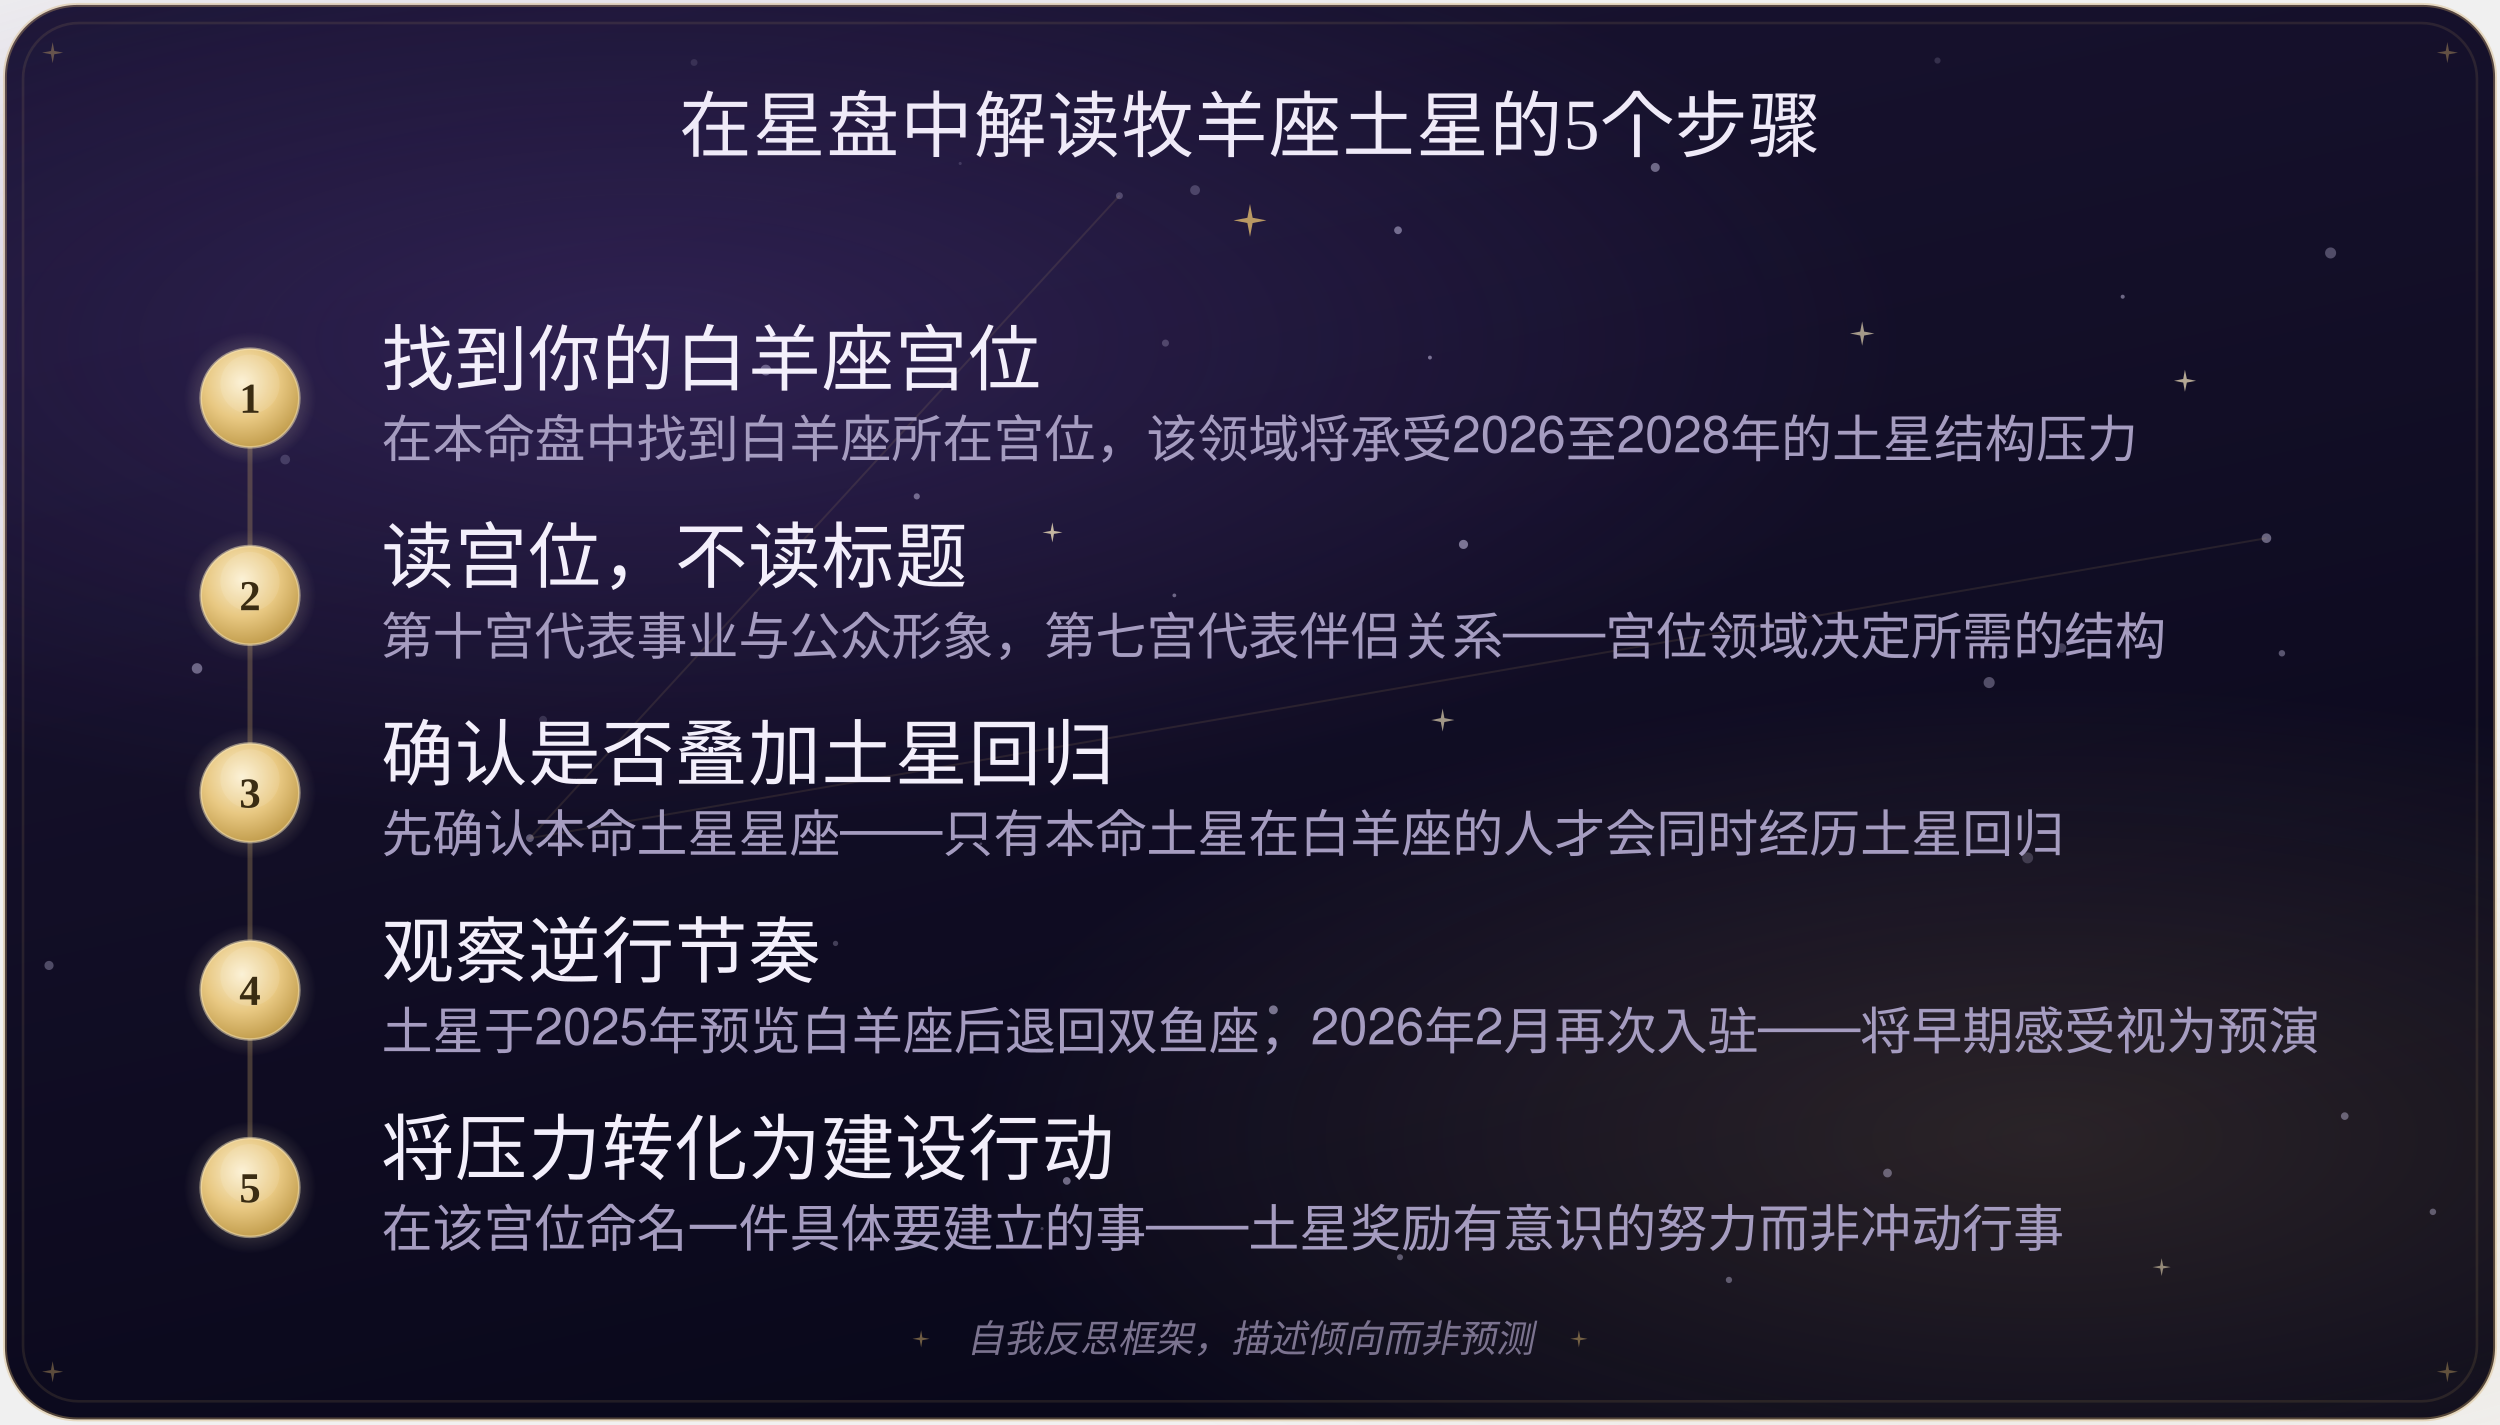
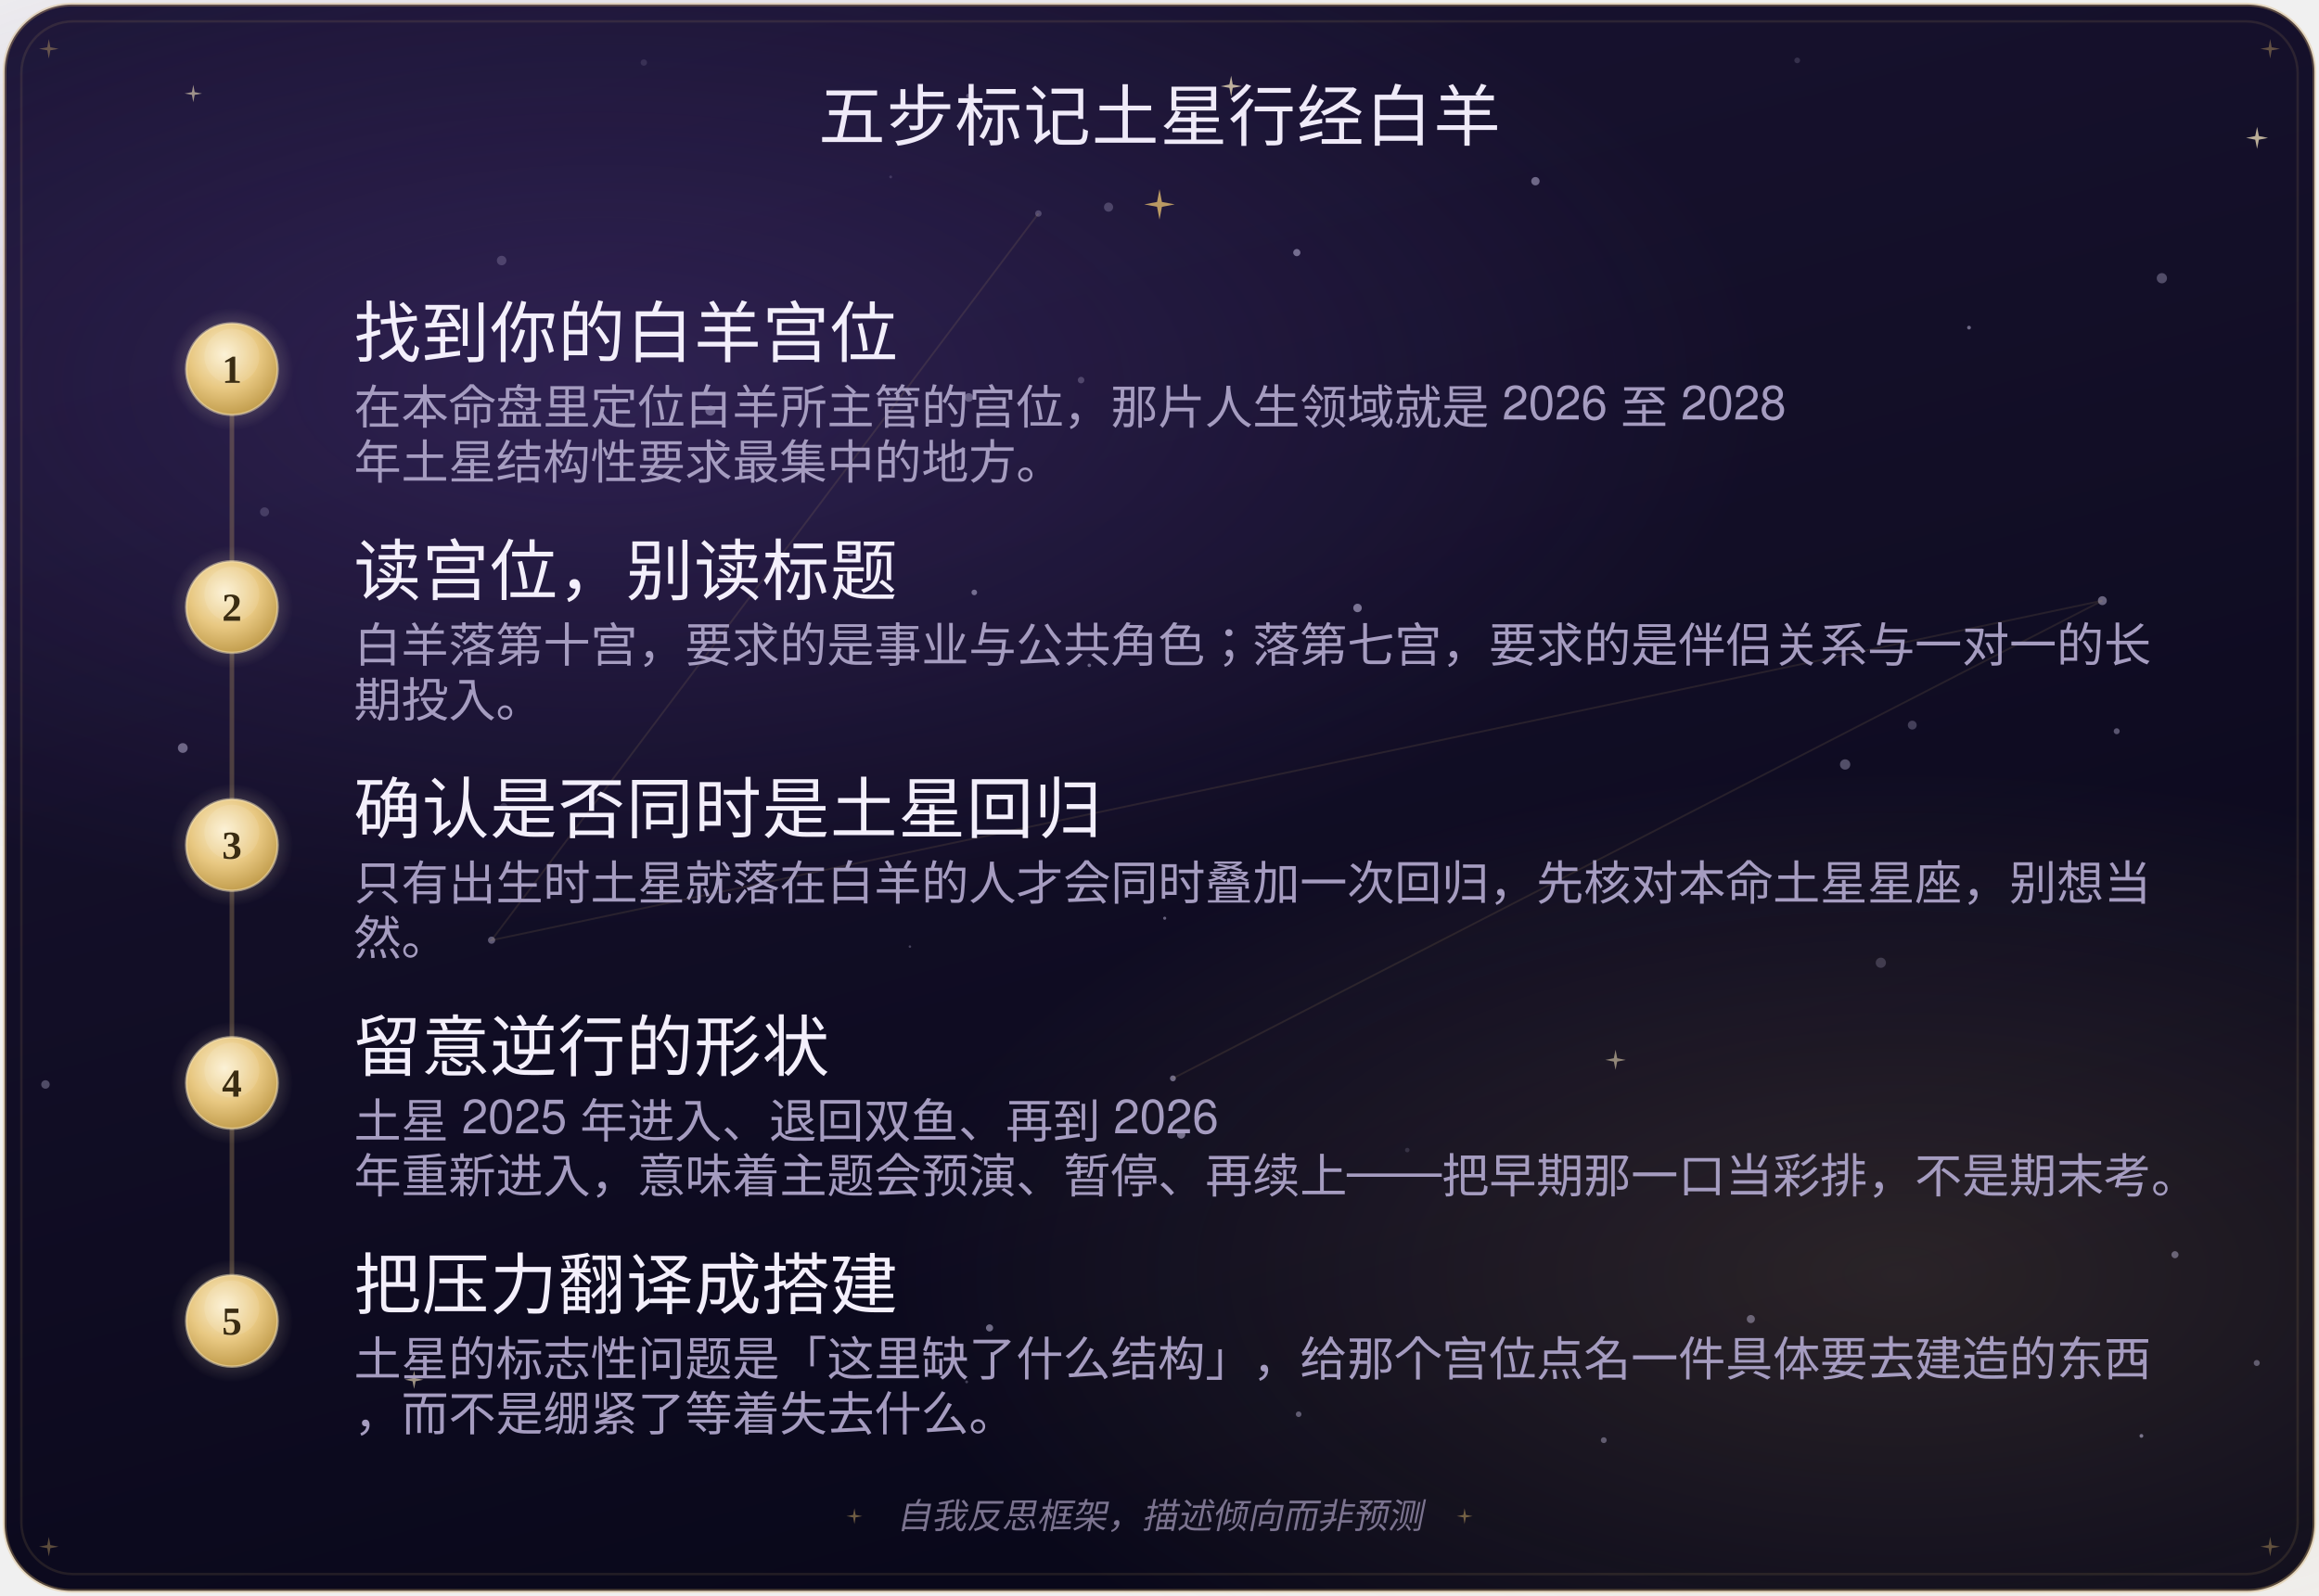
- <svg xmlns="http://www.w3.org/2000/svg" viewBox="0 0 760 433" role="img" aria-label="在星盘中解读牧羊座土星的5个步骤">
+ <svg xmlns="http://www.w3.org/2000/svg" viewBox="0 0 760 523" role="img" aria-label="五步标记土星行经白羊">
  <defs>
    <linearGradient id="saturninaries20260zh-panel" x1="0" y1="0" x2="0.4" y2="1">
      <stop offset="0" stop-color="#1a1433" />
      <stop offset="0.55" stop-color="#120e26" />
      <stop offset="1" stop-color="#09081a" />
    </linearGradient>
    <radialGradient id="saturninaries20260zh-foil" cx="0.42" cy="0.34" r="0.75">
      <stop offset="0" stop-color="#fbf0d2" />
      <stop offset="0.5" stop-color="#e8c882" />
      <stop offset="1" stop-color="#b8923f" />
    </radialGradient>
    <radialGradient id="saturninaries20260zh-glow" cx="0.5" cy="0.5" r="0.5">
      <stop offset="0" stop-color="#f6e6bf" />
      <stop offset="1" stop-color="#f6e6bf" stop-opacity="0" />
    </radialGradient>
    <radialGradient id="saturninaries20260zh-neb1" cx="0.5" cy="0.5" r="0.5">
      <stop offset="0" stop-color="#6f4bb0" stop-opacity="0.28" />
      <stop offset="1" stop-color="#6f4bb0" stop-opacity="0" />
    </radialGradient>
    <radialGradient id="saturninaries20260zh-neb2" cx="0.5" cy="0.5" r="0.5">
      <stop offset="0" stop-color="#d4af6a" stop-opacity="0.16" />
      <stop offset="1" stop-color="#d4af6a" stop-opacity="0" />
    </radialGradient>
    <linearGradient id="saturninaries20260zh-rule" x1="0" y1="0" x2="1" y2="0">
      <stop offset="0" stop-color="#d4af6a" stop-opacity="0" />
      <stop offset="0.5" stop-color="#d4af6a" stop-opacity="0.6" />
      <stop offset="1" stop-color="#d4af6a" stop-opacity="0" />
    </linearGradient>
  </defs>
-   <rect x="1.5" y="1.5" width="757" height="430" rx="22" fill="url(#saturninaries20260zh-panel)" />
-   <ellipse cx="198" cy="104" rx="380" ry="147" fill="url(#saturninaries20260zh-neb1)" />
-   <ellipse cx="623" cy="346" rx="334" ry="139" fill="url(#saturninaries20260zh-neb2)" />
-   <circle cx="363.3" cy="57.8" r="1.50" fill="#cfc8ea" opacity="0.25" />
-   <circle cx="712.8" cy="339.3" r="1.16" fill="#cfc8ea" opacity="0.42" />
-   <circle cx="254.0" cy="286.8" r="0.81" fill="#cfc8ea" opacity="0.27" />
-   <circle cx="503.2" cy="50.9" r="1.37" fill="#cfc8ea" opacity="0.47" />
-   <circle cx="340.3" cy="59.5" r="1.06" fill="#cfc8ea" opacity="0.27" />
-   <circle cx="604.7" cy="207.5" r="1.69" fill="#cfc8ea" opacity="0.35" />
-   <circle cx="161.1" cy="254.8" r="1.18" fill="#cfc8ea" opacity="0.40" />
-   <circle cx="86.7" cy="139.7" r="1.48" fill="#cfc8ea" opacity="0.20" />
-   <circle cx="589.0" cy="18.4" r="0.94" fill="#cfc8ea" opacity="0.17" />
-   <circle cx="616.4" cy="260.8" r="1.67" fill="#cfc8ea" opacity="0.22" />
-   <circle cx="232.8" cy="112.5" r="1.64" fill="#cfc8ea" opacity="0.40" />
-   <circle cx="444.9" cy="165.5" r="1.39" fill="#cfc8ea" opacity="0.54" />
-   <circle cx="708.5" cy="76.9" r="1.68" fill="#cfc8ea" opacity="0.33" />
-   <circle cx="165.1" cy="218.8" r="1.19" fill="#cfc8ea" opacity="0.18" />
-   <circle cx="573.8" cy="356.6" r="1.33" fill="#cfc8ea" opacity="0.42" />
-   <circle cx="324.3" cy="359.0" r="1.17" fill="#cfc8ea" opacity="0.50" />
-   <circle cx="434.7" cy="108.7" r="0.60" fill="#cfc8ea" opacity="0.52" />
-   <circle cx="211.0" cy="19.0" r="1.05" fill="#cfc8ea" opacity="0.13" />
-   <circle cx="739.6" cy="368.4" r="0.99" fill="#cfc8ea" opacity="0.39" />
-   <circle cx="291.9" cy="49.7" r="0.47" fill="#cfc8ea" opacity="0.18" />
-   <circle cx="357.0" cy="181.0" r="0.58" fill="#cfc8ea" opacity="0.46" />
-   <circle cx="461.2" cy="311.1" r="0.74" fill="#cfc8ea" opacity="0.16" />
-   <circle cx="354.3" cy="104.3" r="1.08" fill="#cfc8ea" opacity="0.26" />
-   <circle cx="316.8" cy="373.5" r="0.47" fill="#cfc8ea" opacity="0.28" />
-   <circle cx="59.9" cy="203.2" r="1.60" fill="#cfc8ea" opacity="0.46" />
-   <circle cx="689.0" cy="163.6" r="1.46" fill="#cfc8ea" opacity="0.46" />
-   <circle cx="425.0" cy="70.0" r="1.18" fill="#cfc8ea" opacity="0.49" />
-   <circle cx="298.2" cy="256.5" r="0.41" fill="#cfc8ea" opacity="0.29" />
-   <circle cx="278.7" cy="150.9" r="0.94" fill="#cfc8ea" opacity="0.47" />
-   <circle cx="14.9" cy="293.5" r="1.39" fill="#cfc8ea" opacity="0.33" />
-   <circle cx="626.7" cy="197.0" r="1.45" fill="#cfc8ea" opacity="0.27" />
-   <circle cx="425.6" cy="382.2" r="0.92" fill="#cfc8ea" opacity="0.40" />
-   <circle cx="387.1" cy="307.0" r="1.35" fill="#cfc8ea" opacity="0.54" />
-   <circle cx="693.7" cy="198.6" r="0.98" fill="#cfc8ea" opacity="0.39" />
-   <circle cx="525.6" cy="389.1" r="0.96" fill="#cfc8ea" opacity="0.39" />
-   <circle cx="645.3" cy="90.2" r="0.62" fill="#cfc8ea" opacity="0.48" />
-   <circle cx="381.7" cy="248.9" r="0.51" fill="#cfc8ea" opacity="0.45" />
-   <path d="M 319.929 158.8 L 320.4 161.4 L 323.0 161.848 L 320.4 162.3 L 319.929 164.9 L 319.4 162.3 L 316.9 161.848 L 319.4 161.4 Z" fill="#f6e6bf" opacity="0.768" />
-   <path d="M 438.562 215.4 L 439.1 218.3 L 442.1 218.894 L 439.1 219.5 L 438.562 222.4 L 438.0 219.5 L 435.1 218.894 L 438.0 218.3 Z" fill="#f6e6bf" opacity="0.632" />
-   <path d="M 657.136 382.5 L 657.6 384.8 L 659.9 385.194 L 657.6 385.6 L 657.136 387.9 L 656.7 385.6 L 654.4 385.194 L 656.7 384.8 Z" fill="#f6e6bf" opacity="0.544" />
-   <path d="M 664.216 112.4 L 664.8 115.2 L 667.6 115.761 L 664.8 116.3 L 664.216 119.1 L 663.7 116.3 L 660.9 115.761 L 663.7 115.2 Z" fill="#f6e6bf" opacity="0.708" />
-   <path d="M 566.1 97.7 L 566.7 100.8 L 569.8 101.395 L 566.7 102.0 L 566.1 105.1 L 565.5 102.0 L 562.4 101.395 L 565.5 100.8 Z" fill="#f6e6bf" opacity="0.637" />
-   <path d="M 340.3 59.5 L 161.1 254.8 L 689.0 163.6" fill="none" stroke="#d4af6a" stroke-width="0.6" opacity="0.12" />
-   <rect x="1.5" y="1.5" width="757" height="430" rx="22" fill="none" stroke="#d4af6a" stroke-opacity="0.34" stroke-width="1.2" />
-   <rect x="7" y="7" width="746" height="419" rx="17" fill="none" stroke="#d4af6a" stroke-opacity="0.12" stroke-width="0.8" />
+   <rect x="1.5" y="1.5" width="757" height="520" rx="22" fill="url(#saturninaries20260zh-panel)" />
+   <ellipse cx="198" cy="126" rx="380" ry="178" fill="url(#saturninaries20260zh-neb1)" />
+   <ellipse cx="623" cy="418" rx="334" ry="167" fill="url(#saturninaries20260zh-neb2)" />
+   <circle cx="363.3" cy="67.9" r="1.50" fill="#cfc8ea" opacity="0.25" />
+   <circle cx="712.8" cy="411.3" r="1.16" fill="#cfc8ea" opacity="0.42" />
+   <circle cx="254.0" cy="347.2" r="0.81" fill="#cfc8ea" opacity="0.27" />
+   <circle cx="503.2" cy="59.4" r="1.37" fill="#cfc8ea" opacity="0.47" />
+   <circle cx="340.3" cy="70.0" r="1.06" fill="#cfc8ea" opacity="0.27" />
+   <circle cx="604.7" cy="250.6" r="1.69" fill="#cfc8ea" opacity="0.35" />
+   <circle cx="161.1" cy="308.2" r="1.18" fill="#cfc8ea" opacity="0.40" />
+   <circle cx="86.7" cy="167.8" r="1.48" fill="#cfc8ea" opacity="0.20" />
+   <circle cx="589.0" cy="19.8" r="0.94" fill="#cfc8ea" opacity="0.17" />
+   <circle cx="616.4" cy="315.6" r="1.67" fill="#cfc8ea" opacity="0.22" />
+   <circle cx="232.8" cy="134.6" r="1.64" fill="#cfc8ea" opacity="0.40" />
+   <circle cx="444.9" cy="199.3" r="1.39" fill="#cfc8ea" opacity="0.54" />
+   <circle cx="708.5" cy="91.2" r="1.68" fill="#cfc8ea" opacity="0.33" />
+   <circle cx="165.1" cy="264.4" r="1.19" fill="#cfc8ea" opacity="0.18" />
+   <circle cx="573.8" cy="432.4" r="1.33" fill="#cfc8ea" opacity="0.42" />
+   <circle cx="324.3" cy="435.3" r="1.17" fill="#cfc8ea" opacity="0.50" />
+   <circle cx="434.7" cy="130.0" r="0.60" fill="#cfc8ea" opacity="0.52" />
+   <circle cx="211.0" cy="20.5" r="1.05" fill="#cfc8ea" opacity="0.13" />
+   <circle cx="739.6" cy="446.8" r="0.99" fill="#cfc8ea" opacity="0.39" />
+   <circle cx="291.9" cy="58.0" r="0.47" fill="#cfc8ea" opacity="0.18" />
+   <circle cx="357.0" cy="218.1" r="0.58" fill="#cfc8ea" opacity="0.46" />
+   <circle cx="461.2" cy="377.0" r="0.74" fill="#cfc8ea" opacity="0.16" />
+   <circle cx="354.3" cy="124.6" r="1.08" fill="#cfc8ea" opacity="0.26" />
+   <circle cx="316.8" cy="453.0" r="0.47" fill="#cfc8ea" opacity="0.28" />
+   <circle cx="59.9" cy="245.2" r="1.60" fill="#cfc8ea" opacity="0.46" />
+   <circle cx="689.0" cy="196.9" r="1.46" fill="#cfc8ea" opacity="0.46" />
+   <circle cx="425.0" cy="82.8" r="1.18" fill="#cfc8ea" opacity="0.49" />
+   <circle cx="298.2" cy="310.3" r="0.41" fill="#cfc8ea" opacity="0.29" />
+   <circle cx="278.7" cy="181.5" r="0.94" fill="#cfc8ea" opacity="0.47" />
+   <circle cx="14.9" cy="355.5" r="1.39" fill="#cfc8ea" opacity="0.33" />
+   <circle cx="626.7" cy="237.7" r="1.45" fill="#cfc8ea" opacity="0.27" />
+   <circle cx="425.6" cy="463.6" r="0.92" fill="#cfc8ea" opacity="0.40" />
+   <circle cx="387.1" cy="371.9" r="1.35" fill="#cfc8ea" opacity="0.54" />
+   <circle cx="693.7" cy="239.7" r="0.98" fill="#cfc8ea" opacity="0.39" />
+   <circle cx="525.6" cy="472.1" r="0.96" fill="#cfc8ea" opacity="0.39" />
+   <circle cx="645.3" cy="107.4" r="0.62" fill="#cfc8ea" opacity="0.48" />
+   <circle cx="381.7" cy="301.0" r="0.51" fill="#cfc8ea" opacity="0.45" />
+   <circle cx="319.3" cy="194.2" r="0.92" fill="#cfc8ea" opacity="0.49" />
+   <circle cx="384.4" cy="353.5" r="0.97" fill="#cfc8ea" opacity="0.49" />
+   <circle cx="164.4" cy="85.4" r="1.56" fill="#cfc8ea" opacity="0.23" />
+   <circle cx="521.6" cy="389.1" r="0.68" fill="#cfc8ea" opacity="0.47" />
+   <circle cx="701.8" cy="470.7" r="0.62" fill="#cfc8ea" opacity="0.53" />
+   <circle cx="317.3" cy="31.4" r="0.66" fill="#cfc8ea" opacity="0.32" />
+   <circle cx="317.5" cy="130.3" r="1.42" fill="#cfc8ea" opacity="0.39" />
+   <path d="M 63.349 27.8 L 63.8 30.2 L 66.2 30.667 L 63.8 31.1 L 63.349 33.5 L 62.9 31.1 L 60.5 30.667 L 62.9 30.2 Z" fill="#f6e6bf" opacity="0.59" />
+   <path d="M 403.491 24.8 L 404.0 27.7 L 406.9 28.274 L 404.0 28.8 L 403.491 31.7 L 402.9 28.8 L 400.0 28.274 L 402.9 27.7 Z" fill="#f6e6bf" opacity="0.748" />
+   <path d="M 529.457 344.1 L 530.0 346.9 L 532.8 347.442 L 530.0 348.0 L 529.457 350.7 L 528.9 348.0 L 526.1 347.442 L 528.9 346.9 Z" fill="#f6e6bf" opacity="0.54" />
+   <path d="M 135.71 449.3 L 136.2 451.8 L 138.7 452.288 L 136.2 452.8 L 135.71 455.3 L 135.2 452.8 L 132.7 452.288 L 135.2 451.8 Z" fill="#f6e6bf" opacity="0.624" />
+   <path d="M 739.715 41.6 L 740.3 44.6 L 743.3 45.194 L 740.3 45.8 L 739.715 48.8 L 739.1 45.8 L 736.1 45.194 L 739.1 44.6 Z" fill="#f6e6bf" opacity="0.736" />
+   <path d="M 340.3 70.0 L 161.1 308.2 L 689.0 196.9 L 384.4 353.5" fill="none" stroke="#d4af6a" stroke-width="0.6" opacity="0.12" />
+   <rect x="1.5" y="1.5" width="757" height="520" rx="22" fill="none" stroke="#d4af6a" stroke-opacity="0.34" stroke-width="1.2" />
+   <rect x="7" y="7" width="746" height="509" rx="17" fill="none" stroke="#d4af6a" stroke-opacity="0.12" stroke-width="0.8" />
  <path d="M 16 12.8 L 16.5 15.5 L 19.2 16 L 16.5 16.5 L 16 19.2 L 15.5 16.5 L 12.8 16 L 15.5 15.5 Z" fill="#d4af6a" opacity="0.4" />
  <path d="M 744 12.8 L 744.5 15.5 L 747.2 16 L 744.5 16.5 L 744 19.2 L 743.5 16.5 L 740.8 16 L 743.5 15.5 Z" fill="#d4af6a" opacity="0.4" />
-   <path d="M 16 413.8 L 16.5 416.5 L 19.2 417 L 16.5 417.5 L 16 420.2 L 15.5 417.5 L 12.8 417 L 15.5 416.5 Z" fill="#d4af6a" opacity="0.4" />
-   <path d="M 744 413.8 L 744.5 416.5 L 747.2 417 L 744.5 417.5 L 744 420.2 L 743.5 417.5 L 740.8 417 L 743.5 416.5 Z" fill="#d4af6a" opacity="0.4" />
-   <text x="380" y="46" text-anchor="middle" font-family="Georgia, 'Times New Roman', serif" font-size="22" letter-spacing="0.4" fill="#efeaf8">在星盘中解读牧羊座土星的5个步骤</text>
+   <path d="M 16 503.8 L 16.5 506.5 L 19.2 507 L 16.5 507.5 L 16 510.2 L 15.5 507.5 L 12.8 507 L 15.5 506.5 Z" fill="#d4af6a" opacity="0.4" />
+   <path d="M 744 503.8 L 744.5 506.5 L 747.2 507 L 744.5 507.5 L 744 510.2 L 743.5 507.5 L 740.8 507 L 743.5 506.5 Z" fill="#d4af6a" opacity="0.4" />
+   <text x="380" y="46" text-anchor="middle" font-family="Georgia, 'Times New Roman', serif" font-size="22" letter-spacing="0.4" fill="#efeaf8">五步标记土星行经白羊</text>
  <line x1="230" y1="67" x2="368" y2="67" stroke="url(#saturninaries20260zh-rule)" stroke-width="1" />
  <line x1="392" y1="67" x2="530" y2="67" stroke="url(#saturninaries20260zh-rule)" stroke-width="1" />
  <path d="M 380 62.0 L 380.8 66.2 L 385.0 67 L 380.8 67.8 L 380 72.0 L 379.2 67.8 L 375.0 67 L 379.2 66.2 Z" fill="#d4af6a" opacity="0.85" />
-   <line x1="76" y1="121" x2="76" y2="361" stroke="#d4af6a" stroke-opacity="0.28" stroke-width="1.5" />
+   <line x1="76" y1="121" x2="76" y2="433" stroke="#d4af6a" stroke-opacity="0.28" stroke-width="1.5" />
  <circle cx="76" cy="121" r="20.0" fill="url(#saturninaries20260zh-glow)" opacity="0.5" />
  <circle cx="76" cy="121" r="15" fill="url(#saturninaries20260zh-foil)" stroke="#f6e6bf" stroke-opacity="0.5" stroke-width="0.8" />
  <circle cx="76" cy="116.8" r="9.0" fill="#ffffff" opacity="0.10" />
  <text x="76" y="125.5" text-anchor="middle" font-family="Georgia, 'Times New Roman', serif" font-size="13" font-weight="700" fill="#3a2c12">1</text>
-   <text x="116" y="117.0" font-family="Georgia, 'Times New Roman', serif" font-size="22" letter-spacing="0.3" fill="#f3effb">找到你的白羊座宫位</text>
-   <text x="116" y="139.0" font-family="Helvetica, Arial, sans-serif" font-size="15.5" fill="#a59cc0">在本命盘中找到白羊座所在宫位，该领域将承受2026至2028年的土星结构压力</text>
-   <circle cx="76" cy="181" r="20.0" fill="url(#saturninaries20260zh-glow)" opacity="0.5" />
-   <circle cx="76" cy="181" r="15" fill="url(#saturninaries20260zh-foil)" stroke="#f6e6bf" stroke-opacity="0.5" stroke-width="0.8" />
-   <circle cx="76" cy="176.8" r="9.0" fill="#ffffff" opacity="0.10" />
-   <text x="76" y="185.5" text-anchor="middle" font-family="Georgia, 'Times New Roman', serif" font-size="13" font-weight="700" fill="#3a2c12">2</text>
-   <text x="116" y="177.0" font-family="Georgia, 'Times New Roman', serif" font-size="22" letter-spacing="0.3" fill="#f3effb">读宫位，不读标题</text>
-   <text x="116" y="199.0" font-family="Helvetica, Arial, sans-serif" font-size="15.5" fill="#a59cc0">第十宫代表事业与公众形象，第七宫代表伴侣关系——宫位领域决定所需的结构</text>
-   <circle cx="76" cy="241" r="20.0" fill="url(#saturninaries20260zh-glow)" opacity="0.5" />
-   <circle cx="76" cy="241" r="15" fill="url(#saturninaries20260zh-foil)" stroke="#f6e6bf" stroke-opacity="0.5" stroke-width="0.8" />
-   <circle cx="76" cy="236.8" r="9.0" fill="#ffffff" opacity="0.10" />
-   <text x="76" y="245.5" text-anchor="middle" font-family="Georgia, 'Times New Roman', serif" font-size="13" font-weight="700" fill="#3a2c12">3</text>
-   <text x="116" y="237.0" font-family="Georgia, 'Times New Roman', serif" font-size="22" letter-spacing="0.3" fill="#f3effb">确认是否叠加土星回归</text>
-   <text x="116" y="259.0" font-family="Helvetica, Arial, sans-serif" font-size="15.5" fill="#a59cc0">先确认本命土星星座——只有本命土星在白羊座的人才会同时经历土星回归</text>
-   <circle cx="76" cy="301" r="20.0" fill="url(#saturninaries20260zh-glow)" opacity="0.5" />
-   <circle cx="76" cy="301" r="15" fill="url(#saturninaries20260zh-foil)" stroke="#f6e6bf" stroke-opacity="0.5" stroke-width="0.8" />
-   <circle cx="76" cy="296.8" r="9.0" fill="#ffffff" opacity="0.10" />
-   <text x="76" y="305.5" text-anchor="middle" font-family="Georgia, 'Times New Roman', serif" font-size="13" font-weight="700" fill="#3a2c12">4</text>
-   <text x="116" y="297.0" font-family="Georgia, 'Times New Roman', serif" font-size="22" letter-spacing="0.3" fill="#f3effb">观察逆行节奏</text>
-   <text x="116" y="319.0" font-family="Helvetica, Arial, sans-serif" font-size="15.5" fill="#a59cc0">土星于2025年预览白羊座后退回双鱼座，2026年2月再次入驻——将早期感受视为预演</text>
-   <circle cx="76" cy="361" r="20.0" fill="url(#saturninaries20260zh-glow)" opacity="0.5" />
-   <circle cx="76" cy="361" r="15" fill="url(#saturninaries20260zh-foil)" stroke="#f6e6bf" stroke-opacity="0.5" stroke-width="0.8" />
-   <circle cx="76" cy="356.8" r="9.0" fill="#ffffff" opacity="0.10" />
-   <text x="76" y="365.5" text-anchor="middle" font-family="Georgia, 'Times New Roman', serif" font-size="13" font-weight="700" fill="#3a2c12">5</text>
-   <text x="116" y="357.0" font-family="Georgia, 'Times New Roman', serif" font-size="22" letter-spacing="0.3" fill="#f3effb">将压力转化为建设行动</text>
-   <text x="116" y="379.0" font-family="Helvetica, Arial, sans-serif" font-size="15.5" fill="#a59cc0">在该宫位命名一件具体要建立的事——土星奖励有意识的努力而非冲动行事</text>
-   <path d="M 280.025 404.4 L 280.4 406.6 L 282.6 407 L 280.4 407.4 L 280.025 409.6 L 279.6 407.4 L 277.4 407 L 279.6 406.6 Z" fill="#d4af6a" opacity="0.5" />
-   <text x="380" y="411" text-anchor="middle" font-family="Georgia, 'Times New Roman', serif" font-style="italic" font-size="11.5" fill="#7b738f">自我反思框架，描述倾向而非预测</text>
-   <path d="M 479.975 404.4 L 480.4 406.6 L 482.6 407 L 480.4 407.4 L 479.975 409.6 L 479.6 407.4 L 477.4 407 L 479.6 406.6 Z" fill="#d4af6a" opacity="0.5" />
+   <text x="116" y="117.0" font-family="Georgia, 'Times New Roman', serif" font-size="22" letter-spacing="0.3" fill="#f3effb">找到你的白羊宫位</text>
+   <text x="116" y="139.0" font-family="Helvetica, Arial, sans-serif" font-size="15.5" fill="#a59cc0">在本命盘里定位白羊所主管的宫位，那片人生领域就是 2026 至 2028</text>
+   <text x="116" y="157.0" font-family="Helvetica, Arial, sans-serif" font-size="15.5" fill="#a59cc0">年土星结构性要求最集中的地方。</text>
+   <circle cx="76" cy="199" r="20.0" fill="url(#saturninaries20260zh-glow)" opacity="0.5" />
+   <circle cx="76" cy="199" r="15" fill="url(#saturninaries20260zh-foil)" stroke="#f6e6bf" stroke-opacity="0.5" stroke-width="0.8" />
+   <circle cx="76" cy="194.8" r="9.0" fill="#ffffff" opacity="0.10" />
+   <text x="76" y="203.5" text-anchor="middle" font-family="Georgia, 'Times New Roman', serif" font-size="13" font-weight="700" fill="#3a2c12">2</text>
+   <text x="116" y="195.0" font-family="Georgia, 'Times New Roman', serif" font-size="22" letter-spacing="0.3" fill="#f3effb">读宫位，别读标题</text>
+   <text x="116" y="217.0" font-family="Helvetica, Arial, sans-serif" font-size="15.5" fill="#a59cc0">白羊落第十宫，要求的是事业与公共角色；落第七宫，要求的是伴侣关系与一对一的长</text>
+   <text x="116" y="235.0" font-family="Helvetica, Arial, sans-serif" font-size="15.5" fill="#a59cc0">期投入。</text>
+   <circle cx="76" cy="277" r="20.0" fill="url(#saturninaries20260zh-glow)" opacity="0.5" />
+   <circle cx="76" cy="277" r="15" fill="url(#saturninaries20260zh-foil)" stroke="#f6e6bf" stroke-opacity="0.5" stroke-width="0.8" />
+   <circle cx="76" cy="272.8" r="9.0" fill="#ffffff" opacity="0.10" />
+   <text x="76" y="281.5" text-anchor="middle" font-family="Georgia, 'Times New Roman', serif" font-size="13" font-weight="700" fill="#3a2c12">3</text>
+   <text x="116" y="273.0" font-family="Georgia, 'Times New Roman', serif" font-size="22" letter-spacing="0.3" fill="#f3effb">确认是否同时是土星回归</text>
+   <text x="116" y="295.0" font-family="Helvetica, Arial, sans-serif" font-size="15.5" fill="#a59cc0">只有出生时土星就落在白羊的人才会同时叠加一次回归，先核对本命土星星座，别想当</text>
+   <text x="116" y="313.0" font-family="Helvetica, Arial, sans-serif" font-size="15.5" fill="#a59cc0">然。</text>
+   <circle cx="76" cy="355" r="20.0" fill="url(#saturninaries20260zh-glow)" opacity="0.5" />
+   <circle cx="76" cy="355" r="15" fill="url(#saturninaries20260zh-foil)" stroke="#f6e6bf" stroke-opacity="0.5" stroke-width="0.8" />
+   <circle cx="76" cy="350.8" r="9.0" fill="#ffffff" opacity="0.10" />
+   <text x="76" y="359.5" text-anchor="middle" font-family="Georgia, 'Times New Roman', serif" font-size="13" font-weight="700" fill="#3a2c12">4</text>
+   <text x="116" y="351.0" font-family="Georgia, 'Times New Roman', serif" font-size="22" letter-spacing="0.3" fill="#f3effb">留意逆行的形状</text>
+   <text x="116" y="373.0" font-family="Helvetica, Arial, sans-serif" font-size="15.5" fill="#a59cc0">土星 2025 年进入、退回双鱼、再到 2026</text>
+   <text x="116" y="391.0" font-family="Helvetica, Arial, sans-serif" font-size="15.5" fill="#a59cc0">年重新进入，意味着主题会预演、暂停、再续上——把早期那一口当彩排，不是期末考。</text>
+   <circle cx="76" cy="433" r="20.0" fill="url(#saturninaries20260zh-glow)" opacity="0.5" />
+   <circle cx="76" cy="433" r="15" fill="url(#saturninaries20260zh-foil)" stroke="#f6e6bf" stroke-opacity="0.5" stroke-width="0.8" />
+   <circle cx="76" cy="428.8" r="9.0" fill="#ffffff" opacity="0.10" />
+   <text x="76" y="437.5" text-anchor="middle" font-family="Georgia, 'Times New Roman', serif" font-size="13" font-weight="700" fill="#3a2c12">5</text>
+   <text x="116" y="429.0" font-family="Georgia, 'Times New Roman', serif" font-size="22" letter-spacing="0.3" fill="#f3effb">把压力翻译成搭建</text>
+   <text x="116" y="451.0" font-family="Helvetica, Arial, sans-serif" font-size="15.5" fill="#a59cc0">土星的标志性问题是「这里缺了什么结构」，给那个宫位点名一件具体要去建造的东西</text>
+   <text x="116" y="469.0" font-family="Helvetica, Arial, sans-serif" font-size="15.5" fill="#a59cc0">，而不是绷紧了等着失去什么。</text>
+   <path d="M 280.025 494.4 L 280.4 496.6 L 282.6 497 L 280.4 497.4 L 280.025 499.6 L 279.6 497.4 L 277.4 497 L 279.6 496.6 Z" fill="#d4af6a" opacity="0.5" />
+   <text x="380" y="501" text-anchor="middle" font-family="Georgia, 'Times New Roman', serif" font-style="italic" font-size="11.5" fill="#7b738f">自我反思框架，描述倾向而非预测</text>
+   <path d="M 479.975 494.4 L 480.4 496.6 L 482.6 497 L 480.4 497.4 L 479.975 499.6 L 479.6 497.4 L 477.4 497 L 479.6 496.6 Z" fill="#d4af6a" opacity="0.5" />
</svg>
